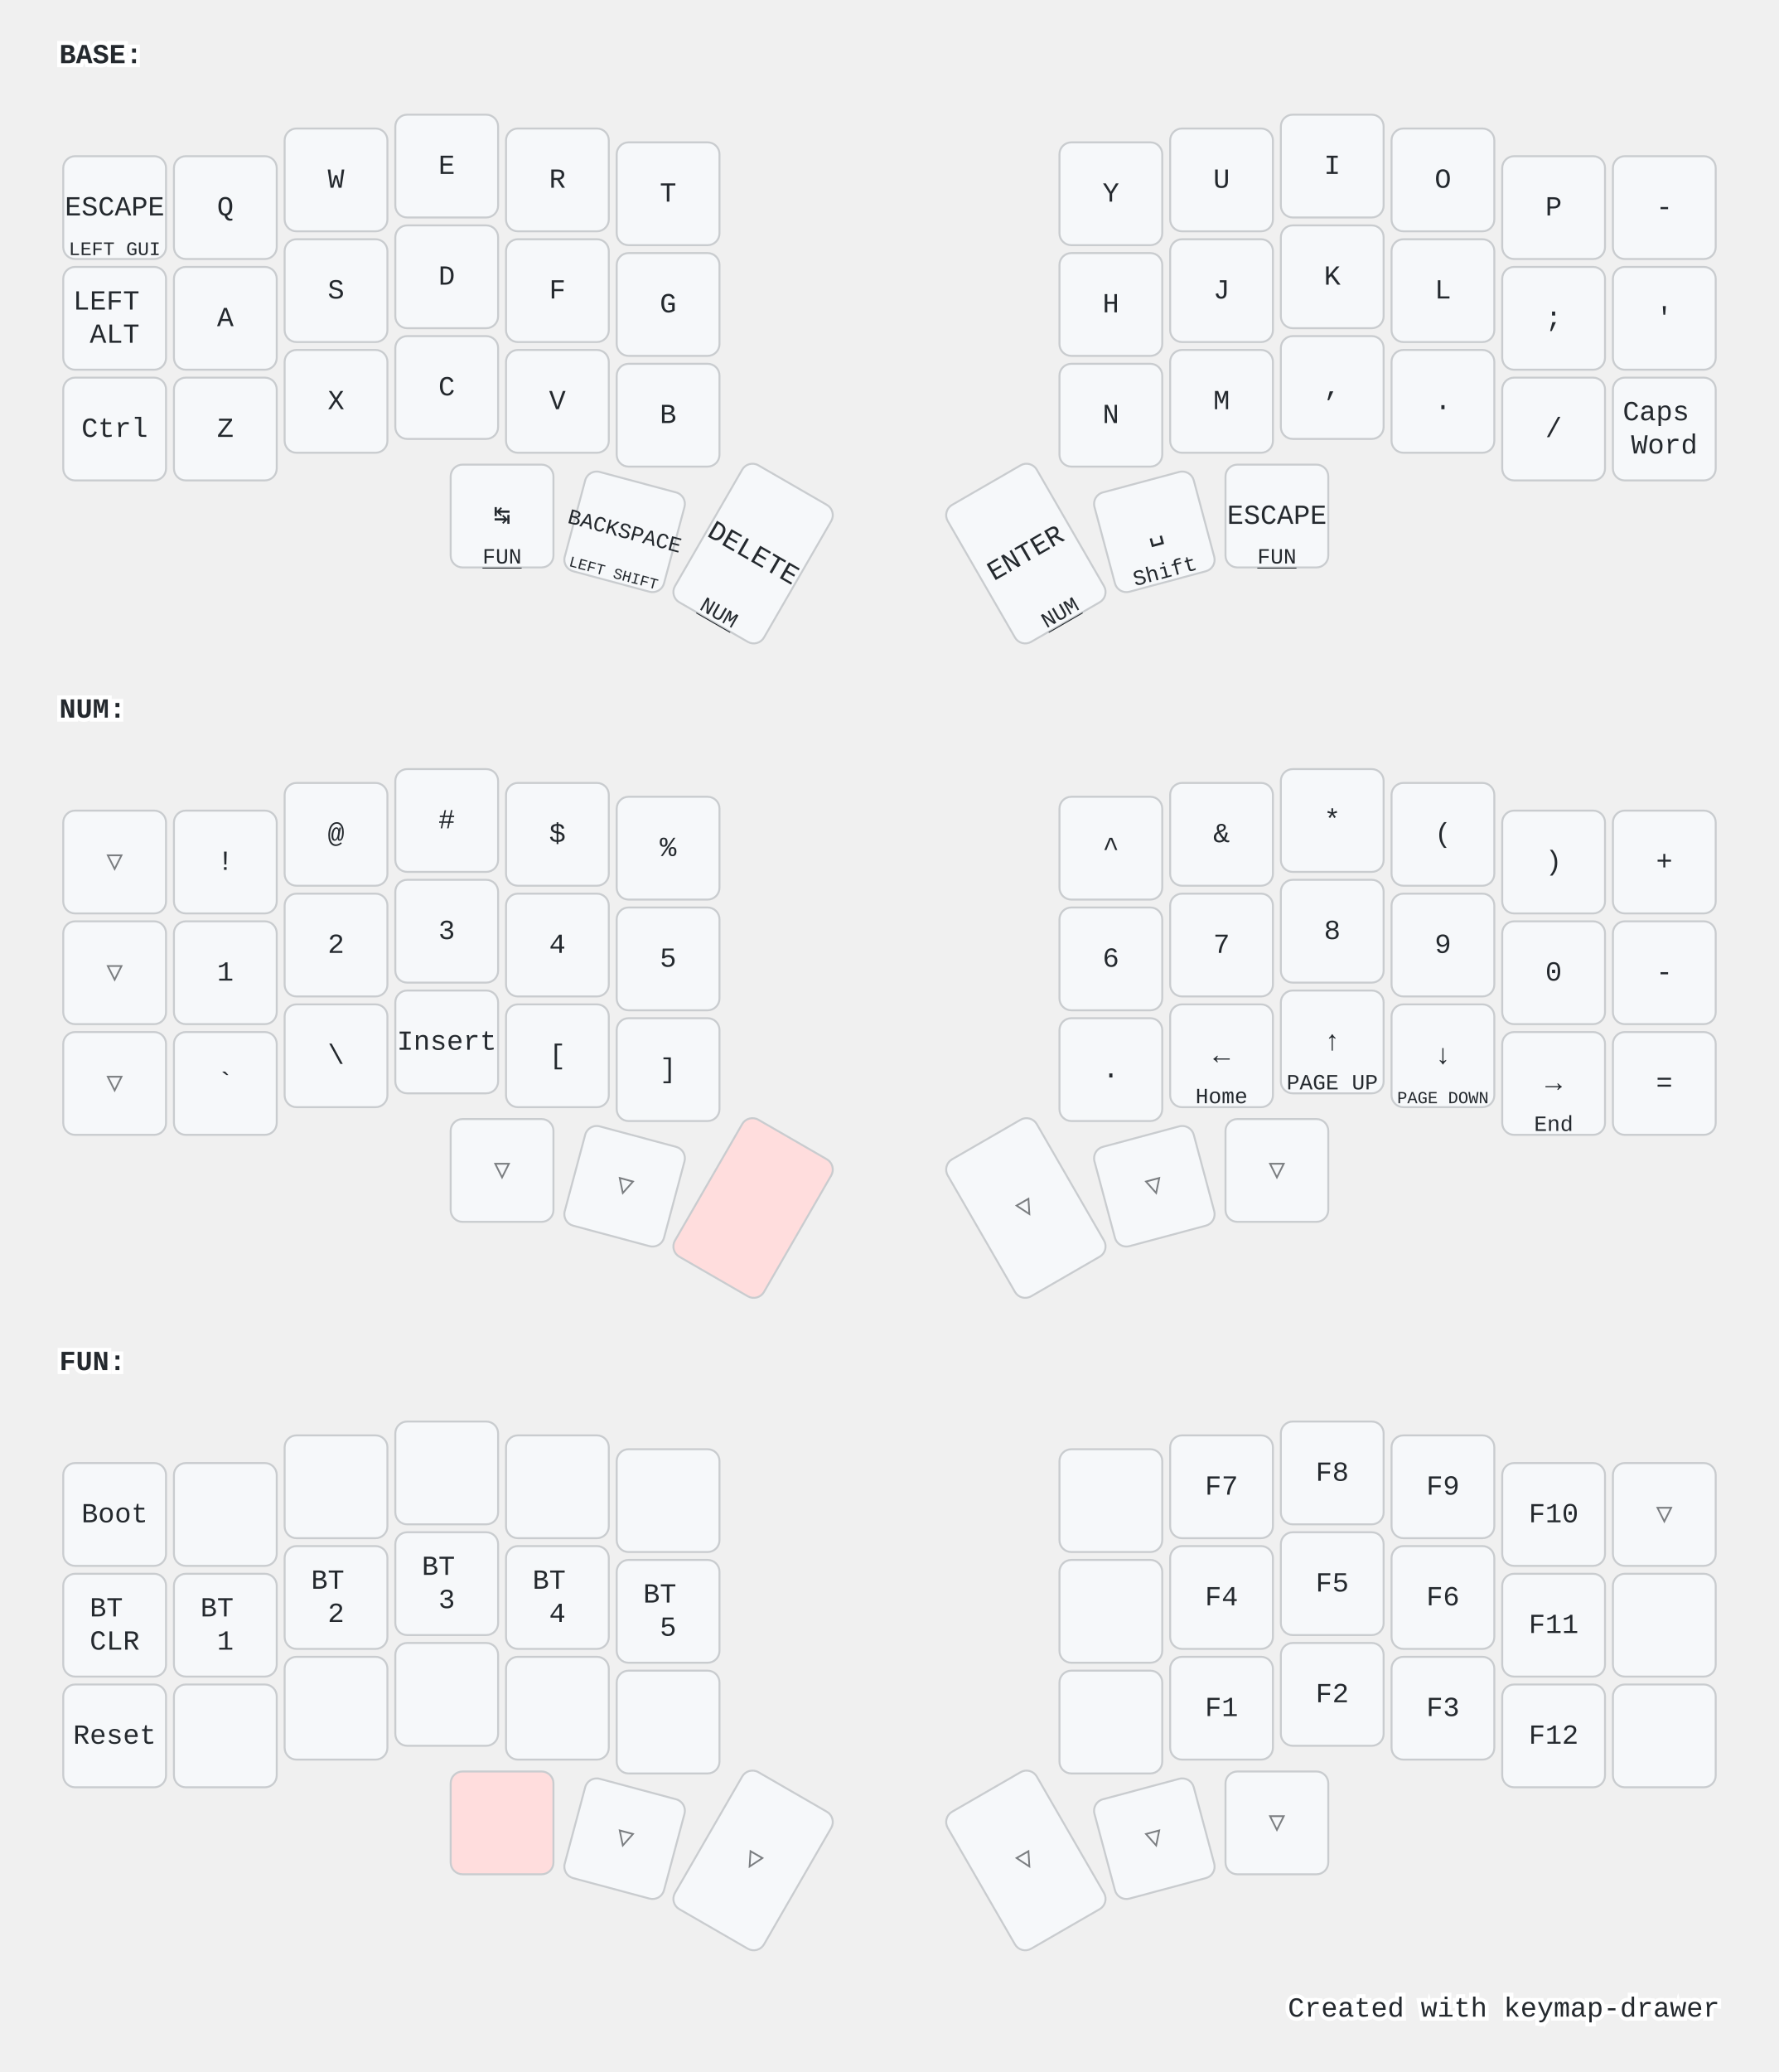
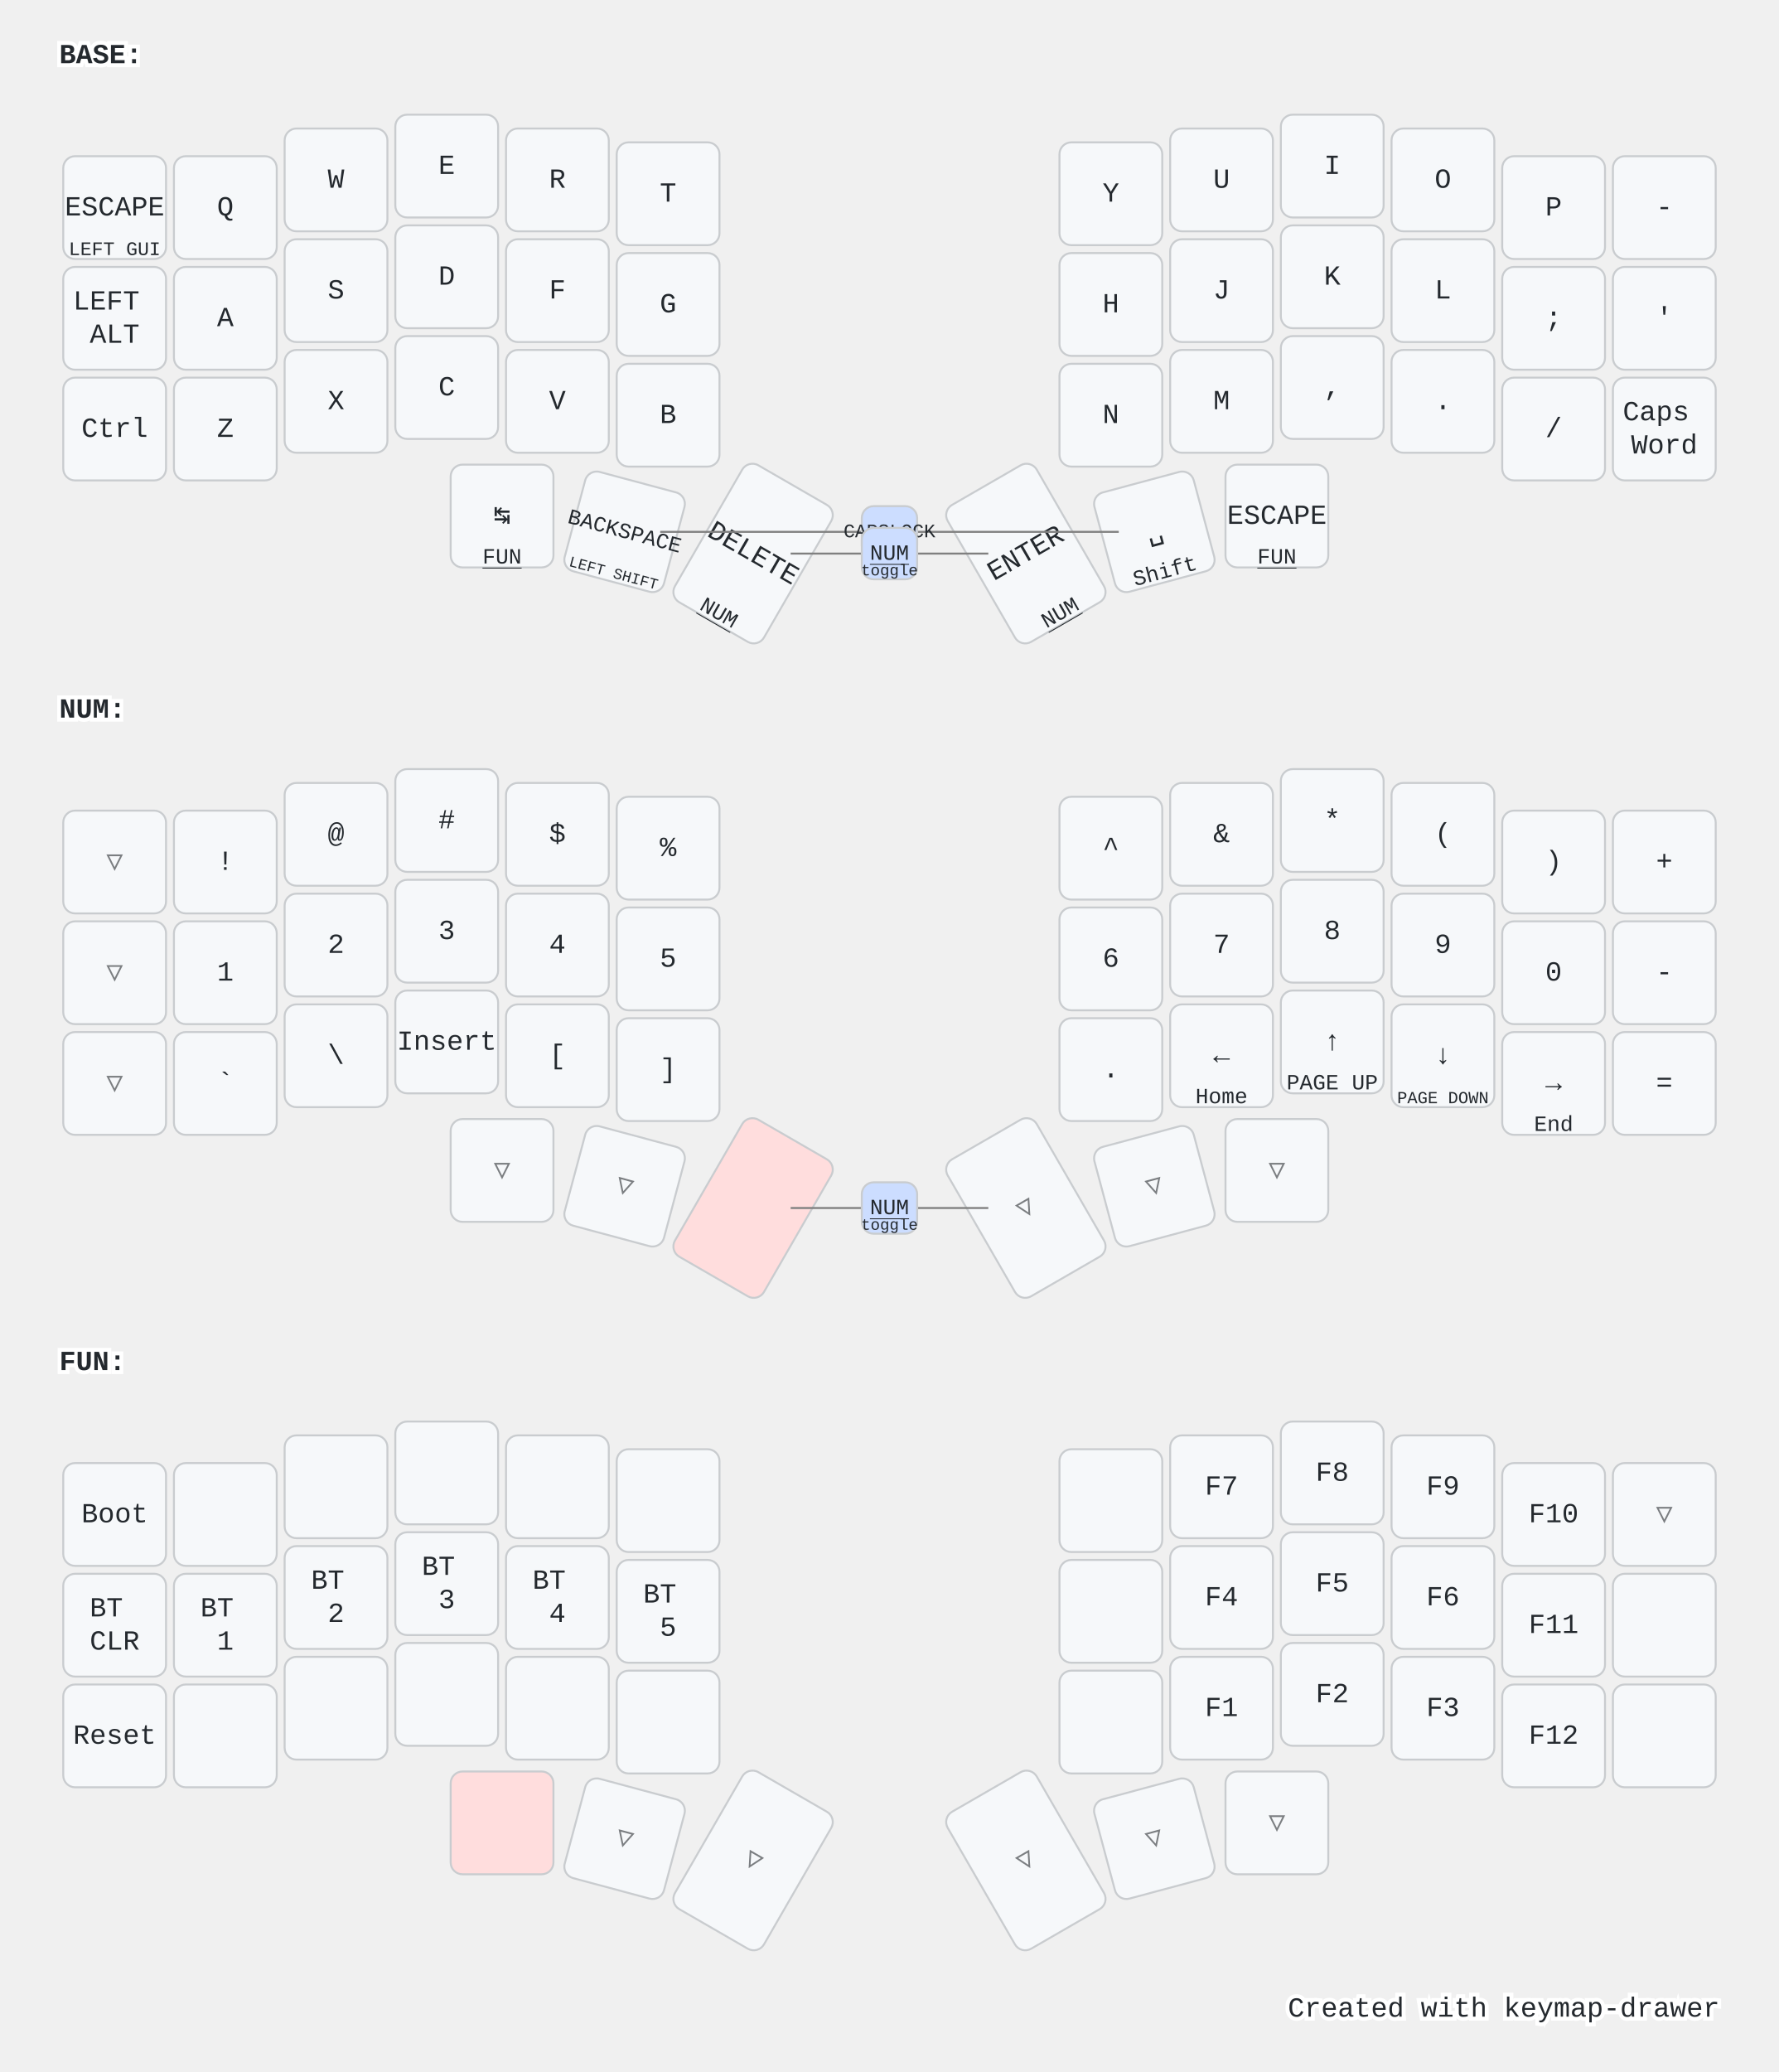
<svg xmlns="http://www.w3.org/2000/svg" width="900" height="1048" viewBox="0 0 900 1048" class="keymap">
  <style>/* inherit to force styles through use tags */
svg path {
    fill: inherit;
}

/* font and background color specifications */
svg.keymap {
    font-family: SFMono-Regular,Consolas,Liberation Mono,Menlo,monospace;
    font-size: 14px;
    font-kerning: normal;
    text-rendering: optimizeLegibility;
    fill: #24292e;
}

/* default key styling */
rect.key {
    fill: #f6f8fa;
}

rect.key, rect.combo {
    stroke: #c9cccf;
    stroke-width: 1;
}

/* default key side styling, only used is draw_key_sides is set */
rect.side {
    filter: brightness(90%);
}

/* color accent for combo boxes */
rect.combo, rect.combo-separate {
    fill: #cdf;
}

/* color accent for held keys */
rect.held, rect.combo.held {
    fill: #fdd;
}

/* color accent for ghost (optional) keys */
rect.ghost, rect.combo.ghost {
    stroke-dasharray: 4, 4;
    stroke-width: 2;
}

text {
    text-anchor: middle;
    dominant-baseline: middle;
}

/* styling for layer labels */
text.label {
    font-weight: bold;
    text-anchor: start;
    stroke: white;
    stroke-width: 4;
    paint-order: stroke;
}

/* styling for optional footer */
text.footer {
    text-anchor: end;
    dominant-baseline: auto;
    stroke: white;
    stroke-width: 4;
    paint-order: stroke;
}

/* styling for combo tap, and key non-tap label text */
text.combo, text.hold, text.shifted, text.left, text.right, text.tl, text.tr, text.bl, text.br {
    font-size: 11px;
}

text.hold, text.bl, text.br {
    text-anchor: middle;
    dominant-baseline: auto;
}

text.shifted, text.tl, text.tr {
    text-anchor: middle;
    dominant-baseline: hanging;
}

text.left, text.tl, text.bl {
    text-anchor: start;
}

text.right, text.tr, text.br {
    text-anchor: end;
}

text.layer-activator {
    text-decoration: underline;
}

/* styling for hold/shifted label text in combo box */
text.combo.hold, text.combo.shifted, text.combo.left, text.combo.right {
    font-size: 8px;
}

/* lighter symbol for transparent keys */
text.trans {
    fill: #7b7e81;
}

/* styling for combo dendrons */
path.combo {
    stroke-width: 1;
    stroke: gray;
    fill: none;
}

/* Start Tabler Icons Cleanup */
/* cannot use height/width with glyphs */
.icon-tabler &gt; path {
    fill: inherit;
    stroke: inherit;
    stroke-width: 2;
}
/* hide tabler's default box */
.icon-tabler &gt; path[stroke="none"][fill="none"] {
    visibility: hidden;
}
/* End Tabler Icons Cleanup */

@media (prefers-color-scheme: dark) {
svg.keymap { fill: #d1d6db; }
rect.key { fill: #3f4750; }
rect.key, rect.combo { stroke: #60666c; }
rect.combo, rect.combo-separate { fill: #1f3d7a; }
rect.held, rect.combo.held { fill: #854747; }
text.label, text.footer { stroke: black; }
text.trans { fill: #7e8184; }
path.combo { stroke: #7f7f7f; }

}</style>
  <g transform="translate(30, 0)" class="layer-BASE">
    <text x="0" y="28" class="label" id="BASE">BASE:</text>
    <g transform="translate(0, 56)">
      <g transform="translate(28, 49)" class="key keypos-0">
        <rect rx="6" ry="6" x="-26" y="-26" width="52" height="52" class="key" />
        <text x="0" y="0" class="key tap">ESCAPE</text>
        <text x="0" y="24" class="key hold">
          <tspan style="font-size: 88%">LEFT GUI</tspan>
        </text>
      </g>
      <g transform="translate(84, 49)" class="key keypos-1">
        <rect rx="6" ry="6" x="-26" y="-26" width="52" height="52" class="key" />
        <text x="0" y="0" class="key tap">Q</text>
      </g>
      <g transform="translate(140, 35)" class="key keypos-2">
        <rect rx="6" ry="6" x="-26" y="-26" width="52" height="52" class="key" />
        <text x="0" y="0" class="key tap">W</text>
      </g>
      <g transform="translate(196, 28)" class="key keypos-3">
        <rect rx="6" ry="6" x="-26" y="-26" width="52" height="52" class="key" />
        <text x="0" y="0" class="key tap">E</text>
      </g>
      <g transform="translate(252, 35)" class="key keypos-4">
        <rect rx="6" ry="6" x="-26" y="-26" width="52" height="52" class="key" />
        <text x="0" y="0" class="key tap">R</text>
      </g>
      <g transform="translate(308, 42)" class="key keypos-5">
        <rect rx="6" ry="6" x="-26" y="-26" width="52" height="52" class="key" />
        <text x="0" y="0" class="key tap">T</text>
      </g>
      <g transform="translate(532, 42)" class="key keypos-6">
        <rect rx="6" ry="6" x="-26" y="-26" width="52" height="52" class="key" />
        <text x="0" y="0" class="key tap">Y</text>
      </g>
      <g transform="translate(588, 35)" class="key keypos-7">
        <rect rx="6" ry="6" x="-26" y="-26" width="52" height="52" class="key" />
        <text x="0" y="0" class="key tap">U</text>
      </g>
      <g transform="translate(644, 28)" class="key keypos-8">
        <rect rx="6" ry="6" x="-26" y="-26" width="52" height="52" class="key" />
        <text x="0" y="0" class="key tap">I</text>
      </g>
      <g transform="translate(700, 35)" class="key keypos-9">
        <rect rx="6" ry="6" x="-26" y="-26" width="52" height="52" class="key" />
        <text x="0" y="0" class="key tap">O</text>
      </g>
      <g transform="translate(756, 49)" class="key keypos-10">
        <rect rx="6" ry="6" x="-26" y="-26" width="52" height="52" class="key" />
        <text x="0" y="0" class="key tap">P</text>
      </g>
      <g transform="translate(812, 49)" class="key keypos-11">
        <rect rx="6" ry="6" x="-26" y="-26" width="52" height="52" class="key" />
        <text x="0" y="0" class="key tap">-</text>
      </g>
      <g transform="translate(28, 105)" class="key keypos-12">
        <rect rx="6" ry="6" x="-26" y="-26" width="52" height="52" class="key" />
        <text x="0" y="0" class="key tap">
          <tspan x="0" dy="-0.6em">LEFT</tspan>
          <tspan x="0" dy="1.2em">ALT</tspan>
        </text>
      </g>
      <g transform="translate(84, 105)" class="key keypos-13">
        <rect rx="6" ry="6" x="-26" y="-26" width="52" height="52" class="key" />
        <text x="0" y="0" class="key tap">A</text>
      </g>
      <g transform="translate(140, 91)" class="key keypos-14">
        <rect rx="6" ry="6" x="-26" y="-26" width="52" height="52" class="key" />
        <text x="0" y="0" class="key tap">S</text>
      </g>
      <g transform="translate(196, 84)" class="key keypos-15">
        <rect rx="6" ry="6" x="-26" y="-26" width="52" height="52" class="key" />
        <text x="0" y="0" class="key tap">D</text>
      </g>
      <g transform="translate(252, 91)" class="key keypos-16">
        <rect rx="6" ry="6" x="-26" y="-26" width="52" height="52" class="key" />
        <text x="0" y="0" class="key tap">F</text>
      </g>
      <g transform="translate(308, 98)" class="key keypos-17">
        <rect rx="6" ry="6" x="-26" y="-26" width="52" height="52" class="key" />
        <text x="0" y="0" class="key tap">G</text>
      </g>
      <g transform="translate(532, 98)" class="key keypos-18">
        <rect rx="6" ry="6" x="-26" y="-26" width="52" height="52" class="key" />
        <text x="0" y="0" class="key tap">H</text>
      </g>
      <g transform="translate(588, 91)" class="key keypos-19">
        <rect rx="6" ry="6" x="-26" y="-26" width="52" height="52" class="key" />
        <text x="0" y="0" class="key tap">J</text>
      </g>
      <g transform="translate(644, 84)" class="key keypos-20">
        <rect rx="6" ry="6" x="-26" y="-26" width="52" height="52" class="key" />
        <text x="0" y="0" class="key tap">K</text>
      </g>
      <g transform="translate(700, 91)" class="key keypos-21">
        <rect rx="6" ry="6" x="-26" y="-26" width="52" height="52" class="key" />
        <text x="0" y="0" class="key tap">L</text>
      </g>
      <g transform="translate(756, 105)" class="key keypos-22">
        <rect rx="6" ry="6" x="-26" y="-26" width="52" height="52" class="key" />
        <text x="0" y="0" class="key tap">;</text>
      </g>
      <g transform="translate(812, 105)" class="key keypos-23">
        <rect rx="6" ry="6" x="-26" y="-26" width="52" height="52" class="key" />
        <text x="0" y="0" class="key tap">'</text>
      </g>
      <g transform="translate(28, 161)" class="key keypos-24">
        <rect rx="6" ry="6" x="-26" y="-26" width="52" height="52" class="key" />
        <text x="0" y="0" class="key tap">Ctrl</text>
      </g>
      <g transform="translate(84, 161)" class="key keypos-25">
        <rect rx="6" ry="6" x="-26" y="-26" width="52" height="52" class="key" />
        <text x="0" y="0" class="key tap">Z</text>
      </g>
      <g transform="translate(140, 147)" class="key keypos-26">
        <rect rx="6" ry="6" x="-26" y="-26" width="52" height="52" class="key" />
        <text x="0" y="0" class="key tap">X</text>
      </g>
      <g transform="translate(196, 140)" class="key keypos-27">
        <rect rx="6" ry="6" x="-26" y="-26" width="52" height="52" class="key" />
        <text x="0" y="0" class="key tap">C</text>
      </g>
      <g transform="translate(252, 147)" class="key keypos-28">
        <rect rx="6" ry="6" x="-26" y="-26" width="52" height="52" class="key" />
        <text x="0" y="0" class="key tap">V</text>
      </g>
      <g transform="translate(308, 154)" class="key keypos-29">
        <rect rx="6" ry="6" x="-26" y="-26" width="52" height="52" class="key" />
        <text x="0" y="0" class="key tap">B</text>
      </g>
      <g transform="translate(532, 154)" class="key keypos-30">
        <rect rx="6" ry="6" x="-26" y="-26" width="52" height="52" class="key" />
        <text x="0" y="0" class="key tap">N</text>
      </g>
      <g transform="translate(588, 147)" class="key keypos-31">
        <rect rx="6" ry="6" x="-26" y="-26" width="52" height="52" class="key" />
        <text x="0" y="0" class="key tap">M</text>
      </g>
      <g transform="translate(644, 140)" class="key keypos-32">
        <rect rx="6" ry="6" x="-26" y="-26" width="52" height="52" class="key" />
        <text x="0" y="0" class="key tap">,</text>
      </g>
      <g transform="translate(700, 147)" class="key keypos-33">
        <rect rx="6" ry="6" x="-26" y="-26" width="52" height="52" class="key" />
        <text x="0" y="0" class="key tap">.</text>
      </g>
      <g transform="translate(756, 161)" class="key keypos-34">
        <rect rx="6" ry="6" x="-26" y="-26" width="52" height="52" class="key" />
        <text x="0" y="0" class="key tap">/</text>
      </g>
      <g transform="translate(812, 161)" class="key keypos-35">
        <rect rx="6" ry="6" x="-26" y="-26" width="52" height="52" class="key" />
        <text x="0" y="0" class="key tap">
          <tspan x="0" dy="-0.6em">Caps</tspan>
          <tspan x="0" dy="1.2em">Word</tspan>
        </text>
      </g>
      <g transform="translate(224, 205)" class="key keypos-36">
        <rect rx="6" ry="6" x="-26" y="-26" width="52" height="52" class="key" />
        <text x="0" y="0" class="key tap">↹</text>
        <a href="#FUN">
          <text x="0" y="24" class="key hold layer-activator">FUN</text>
        </a>
      </g>
      <g transform="translate(286, 213) rotate(15.0)" class="key keypos-37">
        <rect rx="6" ry="6" x="-26" y="-26" width="52" height="52" class="key" />
        <text x="0" y="0" class="key tap">
          <tspan style="font-size: 78%">BACKSPACE</tspan>
        </text>
        <text x="0" y="24" class="key hold">
          <tspan style="font-size: 70%">LEFT SHIFT</tspan>
        </text>
      </g>
      <g transform="translate(351, 224) rotate(30.0)" class="key keypos-38">
        <rect rx="6" ry="6" x="-26" y="-40" width="52" height="80" class="key" />
        <text x="0" y="0" class="key tap">DELETE</text>
        <a href="#NUM">
          <text x="0" y="38" class="key hold layer-activator">NUM</text>
        </a>
      </g>
      <g transform="translate(489, 224) rotate(-30.0)" class="key keypos-39">
        <rect rx="6" ry="6" x="-26" y="-40" width="52" height="80" class="key" />
        <text x="0" y="0" class="key tap">ENTER</text>
        <a href="#NUM">
          <text x="0" y="38" class="key hold layer-activator">NUM</text>
        </a>
      </g>
      <g transform="translate(554, 213) rotate(-15.0)" class="key keypos-40">
        <rect rx="6" ry="6" x="-26" y="-26" width="52" height="52" class="key" />
        <text x="0" y="0" class="key tap">␣</text>
        <text x="0" y="24" class="key hold">Shift</text>
      </g>
      <g transform="translate(616, 205)" class="key keypos-41">
        <rect rx="6" ry="6" x="-26" y="-26" width="52" height="52" class="key" />
        <text x="0" y="0" class="key tap">ESCAPE</text>
        <a href="#FUN">
          <text x="0" y="24" class="key hold layer-activator">FUN</text>
        </a>
      </g>
+       <g class="combo combopos-0">
+         <path d="M420,213 l-116,0" class="combo" />
+         <path d="M420,213 l116,0" class="combo" />
+         <rect rx="6" ry="6" x="406" y="200" width="28" height="26" class="combo" />
+         <text x="420" y="213" class="combo tap">
+           <tspan style="font-size: 88%">CAPSLOCK</tspan>
+         </text>
+       </g>
+       <g class="combo combopos-1">
+         <path d="M420,224 l-50,0" class="combo" />
+         <path d="M420,224 l50,0" class="combo" />
+         <rect rx="6" ry="6" x="406" y="211" width="28" height="26" class="combo" />
+         <a href="#NUM">
+           <text x="420" y="224" class="combo tap layer-activator">NUM</text>
+         </a>
+         <text x="420" y="235" class="combo hold">toggle</text>
+       </g>
    </g>
  </g>
  <g transform="translate(30, 331)" class="layer-NUM">
    <text x="0" y="28" class="label" id="NUM">NUM:</text>
    <g transform="translate(0, 56)">
      <g transform="translate(28, 49)" class="key trans keypos-0">
        <rect rx="6" ry="6" x="-26" y="-26" width="52" height="52" class="key trans" />
        <text x="0" y="0" class="key trans tap">▽</text>
      </g>
      <g transform="translate(84, 49)" class="key keypos-1">
        <rect rx="6" ry="6" x="-26" y="-26" width="52" height="52" class="key" />
        <text x="0" y="0" class="key tap">!</text>
      </g>
      <g transform="translate(140, 35)" class="key keypos-2">
        <rect rx="6" ry="6" x="-26" y="-26" width="52" height="52" class="key" />
        <text x="0" y="0" class="key tap">@</text>
      </g>
      <g transform="translate(196, 28)" class="key keypos-3">
        <rect rx="6" ry="6" x="-26" y="-26" width="52" height="52" class="key" />
        <text x="0" y="0" class="key tap">#</text>
      </g>
      <g transform="translate(252, 35)" class="key keypos-4">
        <rect rx="6" ry="6" x="-26" y="-26" width="52" height="52" class="key" />
        <text x="0" y="0" class="key tap">$</text>
      </g>
      <g transform="translate(308, 42)" class="key keypos-5">
        <rect rx="6" ry="6" x="-26" y="-26" width="52" height="52" class="key" />
        <text x="0" y="0" class="key tap">%</text>
      </g>
      <g transform="translate(532, 42)" class="key keypos-6">
        <rect rx="6" ry="6" x="-26" y="-26" width="52" height="52" class="key" />
        <text x="0" y="0" class="key tap">^</text>
      </g>
      <g transform="translate(588, 35)" class="key keypos-7">
        <rect rx="6" ry="6" x="-26" y="-26" width="52" height="52" class="key" />
        <text x="0" y="0" class="key tap">&amp;</text>
      </g>
      <g transform="translate(644, 28)" class="key keypos-8">
        <rect rx="6" ry="6" x="-26" y="-26" width="52" height="52" class="key" />
        <text x="0" y="0" class="key tap">*</text>
      </g>
      <g transform="translate(700, 35)" class="key keypos-9">
        <rect rx="6" ry="6" x="-26" y="-26" width="52" height="52" class="key" />
        <text x="0" y="0" class="key tap">(</text>
      </g>
      <g transform="translate(756, 49)" class="key keypos-10">
        <rect rx="6" ry="6" x="-26" y="-26" width="52" height="52" class="key" />
        <text x="0" y="0" class="key tap">)</text>
      </g>
      <g transform="translate(812, 49)" class="key keypos-11">
        <rect rx="6" ry="6" x="-26" y="-26" width="52" height="52" class="key" />
        <text x="0" y="0" class="key tap">+</text>
      </g>
      <g transform="translate(28, 105)" class="key trans keypos-12">
        <rect rx="6" ry="6" x="-26" y="-26" width="52" height="52" class="key trans" />
        <text x="0" y="0" class="key trans tap">▽</text>
      </g>
      <g transform="translate(84, 105)" class="key keypos-13">
        <rect rx="6" ry="6" x="-26" y="-26" width="52" height="52" class="key" />
        <text x="0" y="0" class="key tap">1</text>
      </g>
      <g transform="translate(140, 91)" class="key keypos-14">
        <rect rx="6" ry="6" x="-26" y="-26" width="52" height="52" class="key" />
        <text x="0" y="0" class="key tap">2</text>
      </g>
      <g transform="translate(196, 84)" class="key keypos-15">
        <rect rx="6" ry="6" x="-26" y="-26" width="52" height="52" class="key" />
        <text x="0" y="0" class="key tap">3</text>
      </g>
      <g transform="translate(252, 91)" class="key keypos-16">
        <rect rx="6" ry="6" x="-26" y="-26" width="52" height="52" class="key" />
        <text x="0" y="0" class="key tap">4</text>
      </g>
      <g transform="translate(308, 98)" class="key keypos-17">
        <rect rx="6" ry="6" x="-26" y="-26" width="52" height="52" class="key" />
        <text x="0" y="0" class="key tap">5</text>
      </g>
      <g transform="translate(532, 98)" class="key keypos-18">
        <rect rx="6" ry="6" x="-26" y="-26" width="52" height="52" class="key" />
        <text x="0" y="0" class="key tap">6</text>
      </g>
      <g transform="translate(588, 91)" class="key keypos-19">
        <rect rx="6" ry="6" x="-26" y="-26" width="52" height="52" class="key" />
        <text x="0" y="0" class="key tap">7</text>
      </g>
      <g transform="translate(644, 84)" class="key keypos-20">
        <rect rx="6" ry="6" x="-26" y="-26" width="52" height="52" class="key" />
        <text x="0" y="0" class="key tap">8</text>
      </g>
      <g transform="translate(700, 91)" class="key keypos-21">
        <rect rx="6" ry="6" x="-26" y="-26" width="52" height="52" class="key" />
        <text x="0" y="0" class="key tap">9</text>
      </g>
      <g transform="translate(756, 105)" class="key keypos-22">
        <rect rx="6" ry="6" x="-26" y="-26" width="52" height="52" class="key" />
        <text x="0" y="0" class="key tap">0</text>
      </g>
      <g transform="translate(812, 105)" class="key keypos-23">
        <rect rx="6" ry="6" x="-26" y="-26" width="52" height="52" class="key" />
        <text x="0" y="0" class="key tap">-</text>
      </g>
      <g transform="translate(28, 161)" class="key trans keypos-24">
        <rect rx="6" ry="6" x="-26" y="-26" width="52" height="52" class="key trans" />
        <text x="0" y="0" class="key trans tap">▽</text>
      </g>
      <g transform="translate(84, 161)" class="key keypos-25">
        <rect rx="6" ry="6" x="-26" y="-26" width="52" height="52" class="key" />
        <text x="0" y="0" class="key tap">`</text>
      </g>
      <g transform="translate(140, 147)" class="key keypos-26">
        <rect rx="6" ry="6" x="-26" y="-26" width="52" height="52" class="key" />
        <text x="0" y="0" class="key tap">\</text>
      </g>
      <g transform="translate(196, 140)" class="key keypos-27">
        <rect rx="6" ry="6" x="-26" y="-26" width="52" height="52" class="key" />
        <text x="0" y="0" class="key tap">Insert</text>
      </g>
      <g transform="translate(252, 147)" class="key keypos-28">
        <rect rx="6" ry="6" x="-26" y="-26" width="52" height="52" class="key" />
        <text x="0" y="0" class="key tap">[</text>
      </g>
      <g transform="translate(308, 154)" class="key keypos-29">
        <rect rx="6" ry="6" x="-26" y="-26" width="52" height="52" class="key" />
        <text x="0" y="0" class="key tap">]</text>
      </g>
      <g transform="translate(532, 154)" class="key keypos-30">
        <rect rx="6" ry="6" x="-26" y="-26" width="52" height="52" class="key" />
        <text x="0" y="0" class="key tap">.</text>
      </g>
      <g transform="translate(588, 147)" class="key keypos-31">
        <rect rx="6" ry="6" x="-26" y="-26" width="52" height="52" class="key" />
        <text x="0" y="0" class="key tap">←</text>
        <text x="0" y="24" class="key hold">Home</text>
      </g>
      <g transform="translate(644, 140)" class="key keypos-32">
        <rect rx="6" ry="6" x="-26" y="-26" width="52" height="52" class="key" />
        <text x="0" y="0" class="key tap">↑</text>
        <text x="0" y="24" class="key hold">PAGE UP</text>
      </g>
      <g transform="translate(700, 147)" class="key keypos-33">
        <rect rx="6" ry="6" x="-26" y="-26" width="52" height="52" class="key" />
        <text x="0" y="0" class="key tap">↓</text>
        <text x="0" y="24" class="key hold">
          <tspan style="font-size: 78%">PAGE DOWN</tspan>
        </text>
      </g>
      <g transform="translate(756, 161)" class="key keypos-34">
        <rect rx="6" ry="6" x="-26" y="-26" width="52" height="52" class="key" />
        <text x="0" y="0" class="key tap">→</text>
        <text x="0" y="24" class="key hold">End</text>
      </g>
      <g transform="translate(812, 161)" class="key keypos-35">
        <rect rx="6" ry="6" x="-26" y="-26" width="52" height="52" class="key" />
        <text x="0" y="0" class="key tap">=</text>
      </g>
      <g transform="translate(224, 205)" class="key trans keypos-36">
        <rect rx="6" ry="6" x="-26" y="-26" width="52" height="52" class="key trans" />
        <text x="0" y="0" class="key trans tap">▽</text>
      </g>
      <g transform="translate(286, 213) rotate(15.0)" class="key trans keypos-37">
        <rect rx="6" ry="6" x="-26" y="-26" width="52" height="52" class="key trans" />
        <text x="0" y="0" class="key trans tap">▽</text>
      </g>
      <g transform="translate(351, 224) rotate(30.0)" class="key held keypos-38">
        <rect rx="6" ry="6" x="-26" y="-40" width="52" height="80" class="key held" />
      </g>
      <g transform="translate(489, 224) rotate(-30.0)" class="key trans keypos-39">
        <rect rx="6" ry="6" x="-26" y="-40" width="52" height="80" class="key trans" />
        <text x="0" y="0" class="key trans tap">▽</text>
      </g>
      <g transform="translate(554, 213) rotate(-15.0)" class="key trans keypos-40">
        <rect rx="6" ry="6" x="-26" y="-26" width="52" height="52" class="key trans" />
        <text x="0" y="0" class="key trans tap">▽</text>
      </g>
      <g transform="translate(616, 205)" class="key trans keypos-41">
        <rect rx="6" ry="6" x="-26" y="-26" width="52" height="52" class="key trans" />
        <text x="0" y="0" class="key trans tap">▽</text>
      </g>
+       <g class="combo combopos-0">
+         <path d="M420,224 l-50,0" class="combo" />
+         <path d="M420,224 l50,0" class="combo" />
+         <rect rx="6" ry="6" x="406" y="211" width="28" height="26" class="combo" />
+         <a href="#NUM">
+           <text x="420" y="224" class="combo tap layer-activator">NUM</text>
+         </a>
+         <text x="420" y="235" class="combo hold">toggle</text>
+       </g>
    </g>
  </g>
  <g transform="translate(30, 661)" class="layer-FUN">
    <text x="0" y="28" class="label" id="FUN">FUN:</text>
    <g transform="translate(0, 56)">
      <g transform="translate(28, 49)" class="key keypos-0">
        <rect rx="6" ry="6" x="-26" y="-26" width="52" height="52" class="key" />
        <text x="0" y="0" class="key tap">Boot</text>
      </g>
      <g transform="translate(84, 49)" class="key keypos-1">
        <rect rx="6" ry="6" x="-26" y="-26" width="52" height="52" class="key" />
      </g>
      <g transform="translate(140, 35)" class="key keypos-2">
        <rect rx="6" ry="6" x="-26" y="-26" width="52" height="52" class="key" />
      </g>
      <g transform="translate(196, 28)" class="key keypos-3">
        <rect rx="6" ry="6" x="-26" y="-26" width="52" height="52" class="key" />
      </g>
      <g transform="translate(252, 35)" class="key keypos-4">
        <rect rx="6" ry="6" x="-26" y="-26" width="52" height="52" class="key" />
      </g>
      <g transform="translate(308, 42)" class="key keypos-5">
        <rect rx="6" ry="6" x="-26" y="-26" width="52" height="52" class="key" />
      </g>
      <g transform="translate(532, 42)" class="key keypos-6">
        <rect rx="6" ry="6" x="-26" y="-26" width="52" height="52" class="key" />
      </g>
      <g transform="translate(588, 35)" class="key keypos-7">
        <rect rx="6" ry="6" x="-26" y="-26" width="52" height="52" class="key" />
        <text x="0" y="0" class="key tap">F7</text>
      </g>
      <g transform="translate(644, 28)" class="key keypos-8">
        <rect rx="6" ry="6" x="-26" y="-26" width="52" height="52" class="key" />
        <text x="0" y="0" class="key tap">F8</text>
      </g>
      <g transform="translate(700, 35)" class="key keypos-9">
        <rect rx="6" ry="6" x="-26" y="-26" width="52" height="52" class="key" />
        <text x="0" y="0" class="key tap">F9</text>
      </g>
      <g transform="translate(756, 49)" class="key keypos-10">
        <rect rx="6" ry="6" x="-26" y="-26" width="52" height="52" class="key" />
        <text x="0" y="0" class="key tap">F10</text>
      </g>
      <g transform="translate(812, 49)" class="key trans keypos-11">
        <rect rx="6" ry="6" x="-26" y="-26" width="52" height="52" class="key trans" />
        <text x="0" y="0" class="key trans tap">▽</text>
      </g>
      <g transform="translate(28, 105)" class="key keypos-12">
        <rect rx="6" ry="6" x="-26" y="-26" width="52" height="52" class="key" />
        <text x="0" y="0" class="key tap">
          <tspan x="0" dy="-0.6em">BT</tspan>
          <tspan x="0" dy="1.2em">CLR</tspan>
        </text>
      </g>
      <g transform="translate(84, 105)" class="key keypos-13">
        <rect rx="6" ry="6" x="-26" y="-26" width="52" height="52" class="key" />
        <text x="0" y="0" class="key tap">
          <tspan x="0" dy="-0.6em">BT</tspan>
          <tspan x="0" dy="1.2em">1</tspan>
        </text>
      </g>
      <g transform="translate(140, 91)" class="key keypos-14">
        <rect rx="6" ry="6" x="-26" y="-26" width="52" height="52" class="key" />
        <text x="0" y="0" class="key tap">
          <tspan x="0" dy="-0.6em">BT</tspan>
          <tspan x="0" dy="1.2em">2</tspan>
        </text>
      </g>
      <g transform="translate(196, 84)" class="key keypos-15">
        <rect rx="6" ry="6" x="-26" y="-26" width="52" height="52" class="key" />
        <text x="0" y="0" class="key tap">
          <tspan x="0" dy="-0.6em">BT</tspan>
          <tspan x="0" dy="1.2em">3</tspan>
        </text>
      </g>
      <g transform="translate(252, 91)" class="key keypos-16">
        <rect rx="6" ry="6" x="-26" y="-26" width="52" height="52" class="key" />
        <text x="0" y="0" class="key tap">
          <tspan x="0" dy="-0.6em">BT</tspan>
          <tspan x="0" dy="1.2em">4</tspan>
        </text>
      </g>
      <g transform="translate(308, 98)" class="key keypos-17">
        <rect rx="6" ry="6" x="-26" y="-26" width="52" height="52" class="key" />
        <text x="0" y="0" class="key tap">
          <tspan x="0" dy="-0.6em">BT</tspan>
          <tspan x="0" dy="1.2em">5</tspan>
        </text>
      </g>
      <g transform="translate(532, 98)" class="key keypos-18">
        <rect rx="6" ry="6" x="-26" y="-26" width="52" height="52" class="key" />
      </g>
      <g transform="translate(588, 91)" class="key keypos-19">
        <rect rx="6" ry="6" x="-26" y="-26" width="52" height="52" class="key" />
        <text x="0" y="0" class="key tap">F4</text>
      </g>
      <g transform="translate(644, 84)" class="key keypos-20">
        <rect rx="6" ry="6" x="-26" y="-26" width="52" height="52" class="key" />
        <text x="0" y="0" class="key tap">F5</text>
      </g>
      <g transform="translate(700, 91)" class="key keypos-21">
        <rect rx="6" ry="6" x="-26" y="-26" width="52" height="52" class="key" />
        <text x="0" y="0" class="key tap">F6</text>
      </g>
      <g transform="translate(756, 105)" class="key keypos-22">
        <rect rx="6" ry="6" x="-26" y="-26" width="52" height="52" class="key" />
        <text x="0" y="0" class="key tap">F11</text>
      </g>
      <g transform="translate(812, 105)" class="key keypos-23">
        <rect rx="6" ry="6" x="-26" y="-26" width="52" height="52" class="key" />
      </g>
      <g transform="translate(28, 161)" class="key keypos-24">
        <rect rx="6" ry="6" x="-26" y="-26" width="52" height="52" class="key" />
        <text x="0" y="0" class="key tap">Reset</text>
      </g>
      <g transform="translate(84, 161)" class="key keypos-25">
        <rect rx="6" ry="6" x="-26" y="-26" width="52" height="52" class="key" />
      </g>
      <g transform="translate(140, 147)" class="key keypos-26">
        <rect rx="6" ry="6" x="-26" y="-26" width="52" height="52" class="key" />
      </g>
      <g transform="translate(196, 140)" class="key keypos-27">
        <rect rx="6" ry="6" x="-26" y="-26" width="52" height="52" class="key" />
      </g>
      <g transform="translate(252, 147)" class="key keypos-28">
        <rect rx="6" ry="6" x="-26" y="-26" width="52" height="52" class="key" />
      </g>
      <g transform="translate(308, 154)" class="key keypos-29">
        <rect rx="6" ry="6" x="-26" y="-26" width="52" height="52" class="key" />
      </g>
      <g transform="translate(532, 154)" class="key keypos-30">
        <rect rx="6" ry="6" x="-26" y="-26" width="52" height="52" class="key" />
      </g>
      <g transform="translate(588, 147)" class="key keypos-31">
        <rect rx="6" ry="6" x="-26" y="-26" width="52" height="52" class="key" />
        <text x="0" y="0" class="key tap">F1</text>
      </g>
      <g transform="translate(644, 140)" class="key keypos-32">
        <rect rx="6" ry="6" x="-26" y="-26" width="52" height="52" class="key" />
        <text x="0" y="0" class="key tap">F2</text>
      </g>
      <g transform="translate(700, 147)" class="key keypos-33">
        <rect rx="6" ry="6" x="-26" y="-26" width="52" height="52" class="key" />
        <text x="0" y="0" class="key tap">F3</text>
      </g>
      <g transform="translate(756, 161)" class="key keypos-34">
        <rect rx="6" ry="6" x="-26" y="-26" width="52" height="52" class="key" />
        <text x="0" y="0" class="key tap">F12</text>
      </g>
      <g transform="translate(812, 161)" class="key keypos-35">
        <rect rx="6" ry="6" x="-26" y="-26" width="52" height="52" class="key" />
      </g>
      <g transform="translate(224, 205)" class="key held keypos-36">
        <rect rx="6" ry="6" x="-26" y="-26" width="52" height="52" class="key held" />
      </g>
      <g transform="translate(286, 213) rotate(15.0)" class="key trans keypos-37">
        <rect rx="6" ry="6" x="-26" y="-26" width="52" height="52" class="key trans" />
        <text x="0" y="0" class="key trans tap">▽</text>
      </g>
      <g transform="translate(351, 224) rotate(30.0)" class="key trans keypos-38">
        <rect rx="6" ry="6" x="-26" y="-40" width="52" height="80" class="key trans" />
        <text x="0" y="0" class="key trans tap">▽</text>
      </g>
      <g transform="translate(489, 224) rotate(-30.0)" class="key trans keypos-39">
        <rect rx="6" ry="6" x="-26" y="-40" width="52" height="80" class="key trans" />
        <text x="0" y="0" class="key trans tap">▽</text>
      </g>
      <g transform="translate(554, 213) rotate(-15.0)" class="key trans keypos-40">
        <rect rx="6" ry="6" x="-26" y="-26" width="52" height="52" class="key trans" />
        <text x="0" y="0" class="key trans tap">▽</text>
      </g>
      <g transform="translate(616, 205)" class="key trans keypos-41">
        <rect rx="6" ry="6" x="-26" y="-26" width="52" height="52" class="key trans" />
        <text x="0" y="0" class="key trans tap">▽</text>
      </g>
    </g>
  </g>
  <text x="870.0" y="1020.0" class="footer">Created with <a href="https://github.com/caksoylar/keymap-drawer">keymap-drawer</a>
  </text>
</svg>
